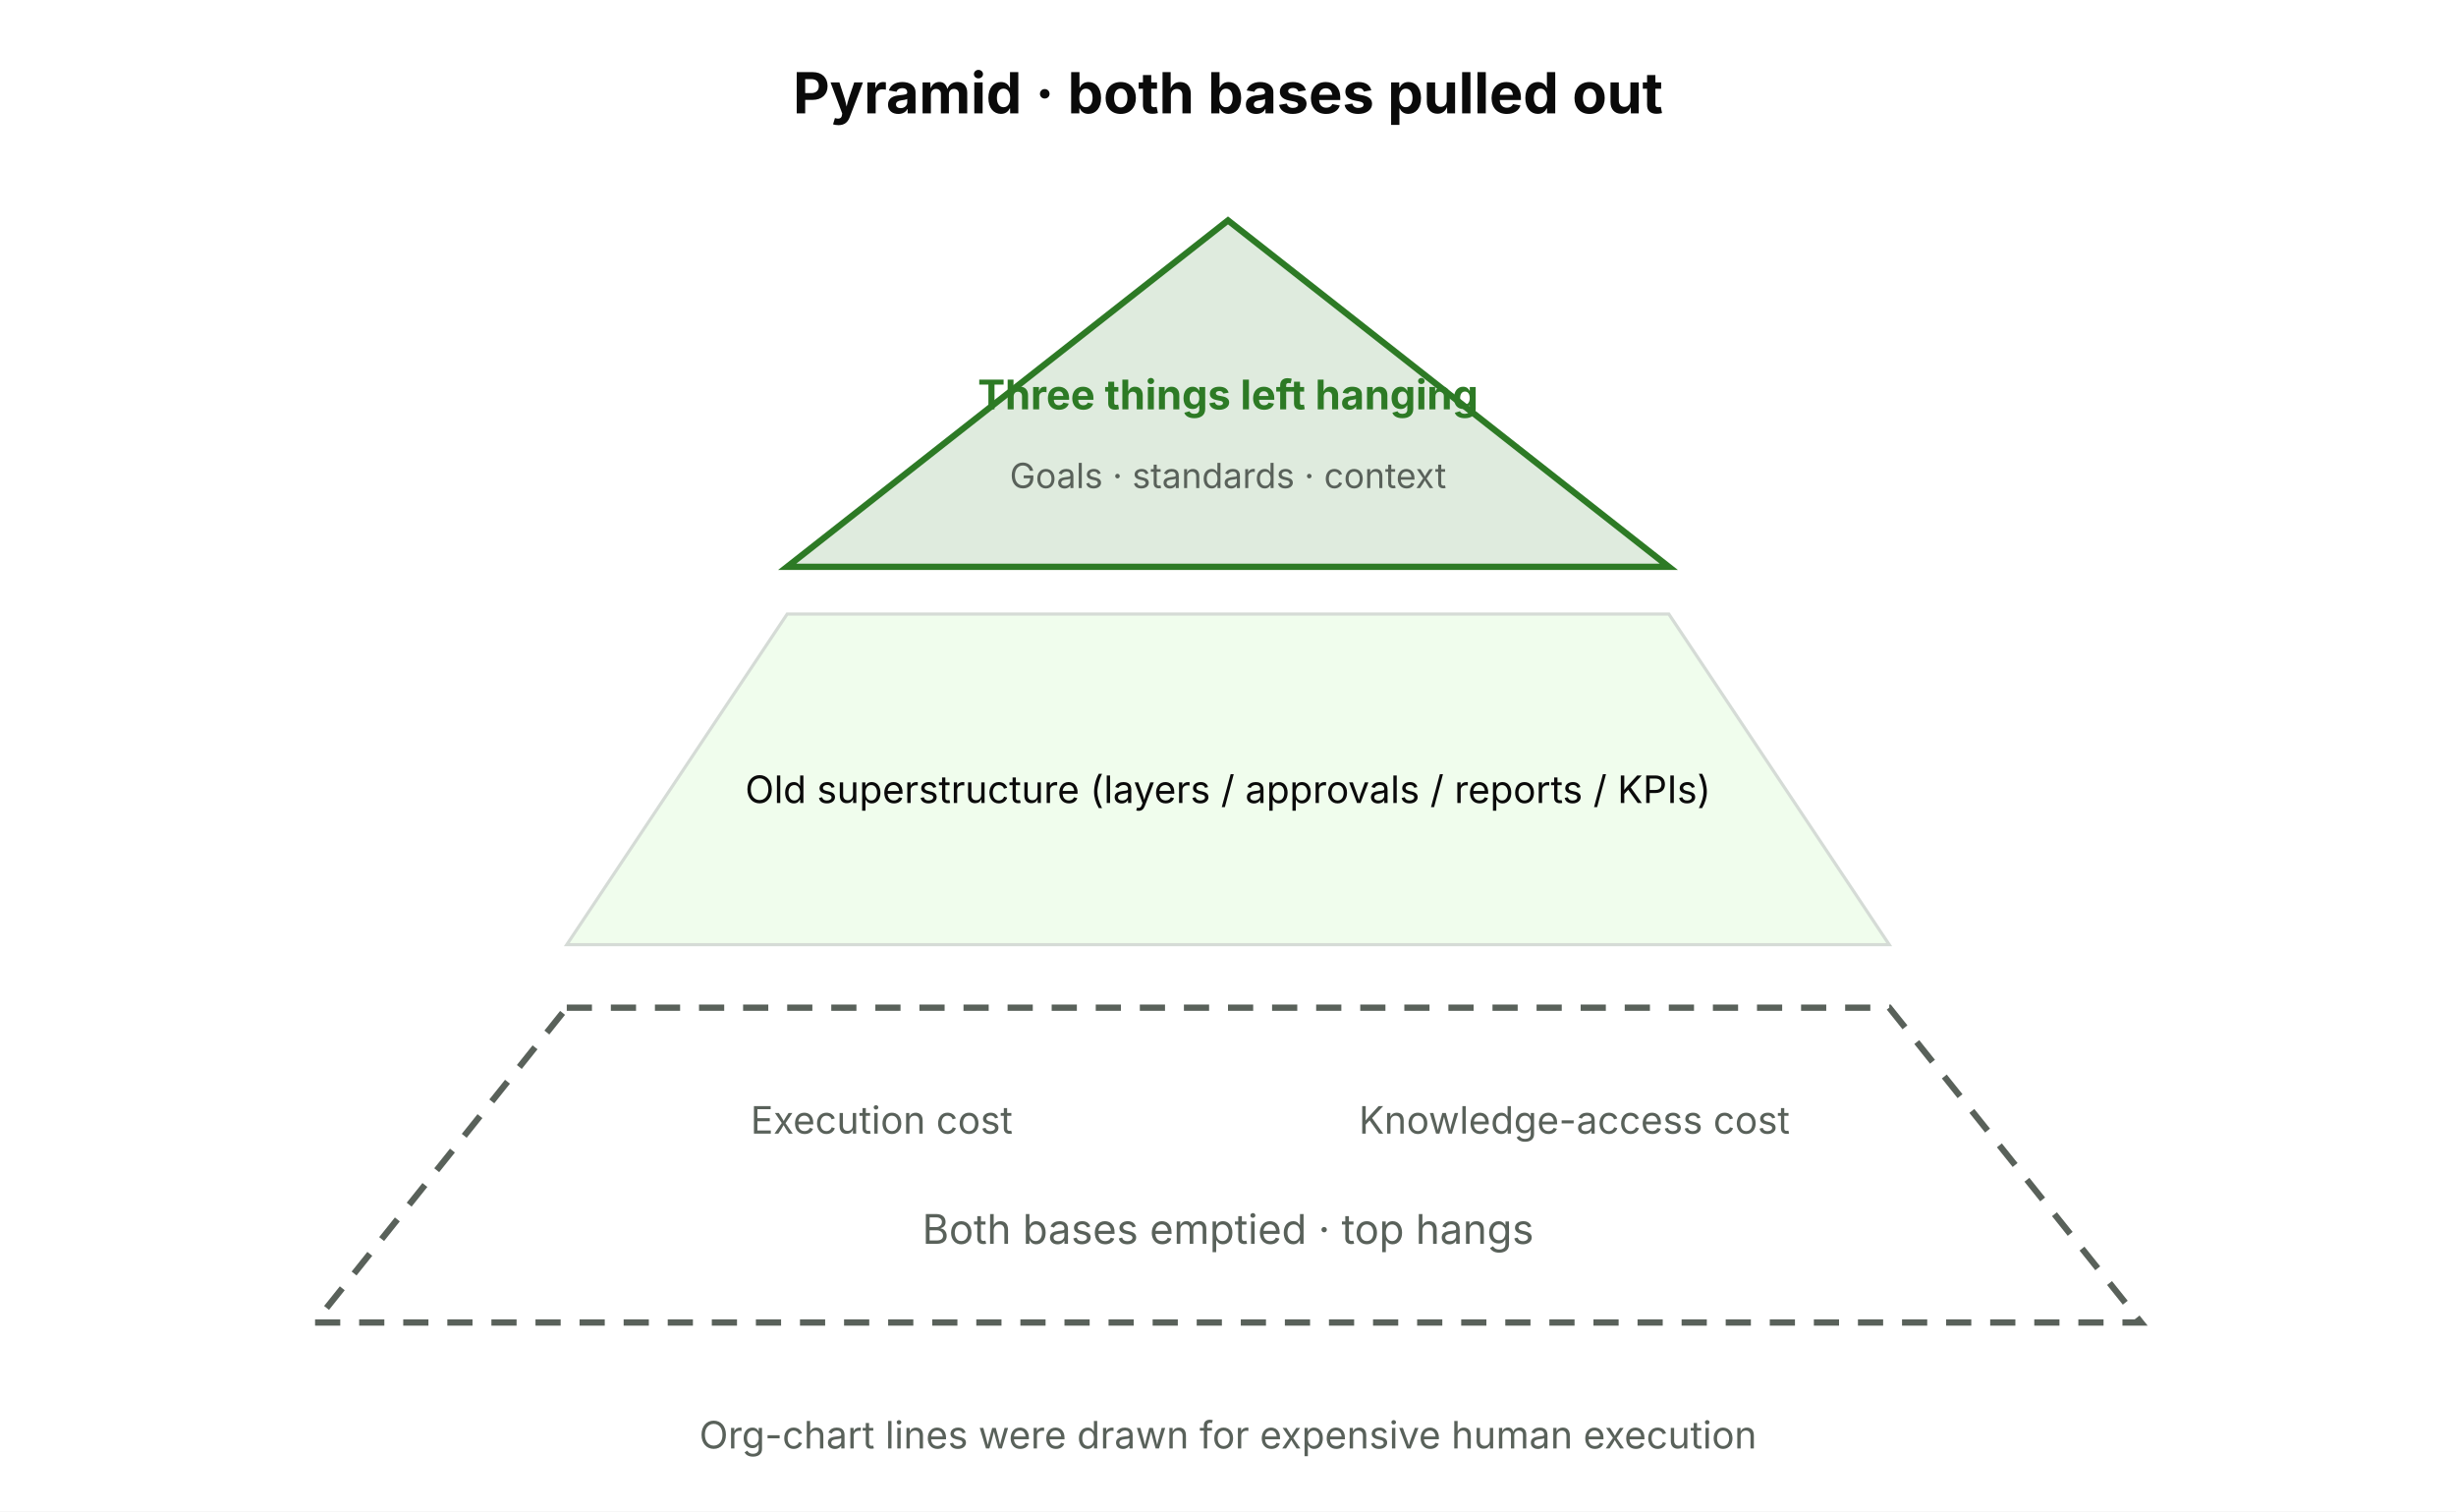
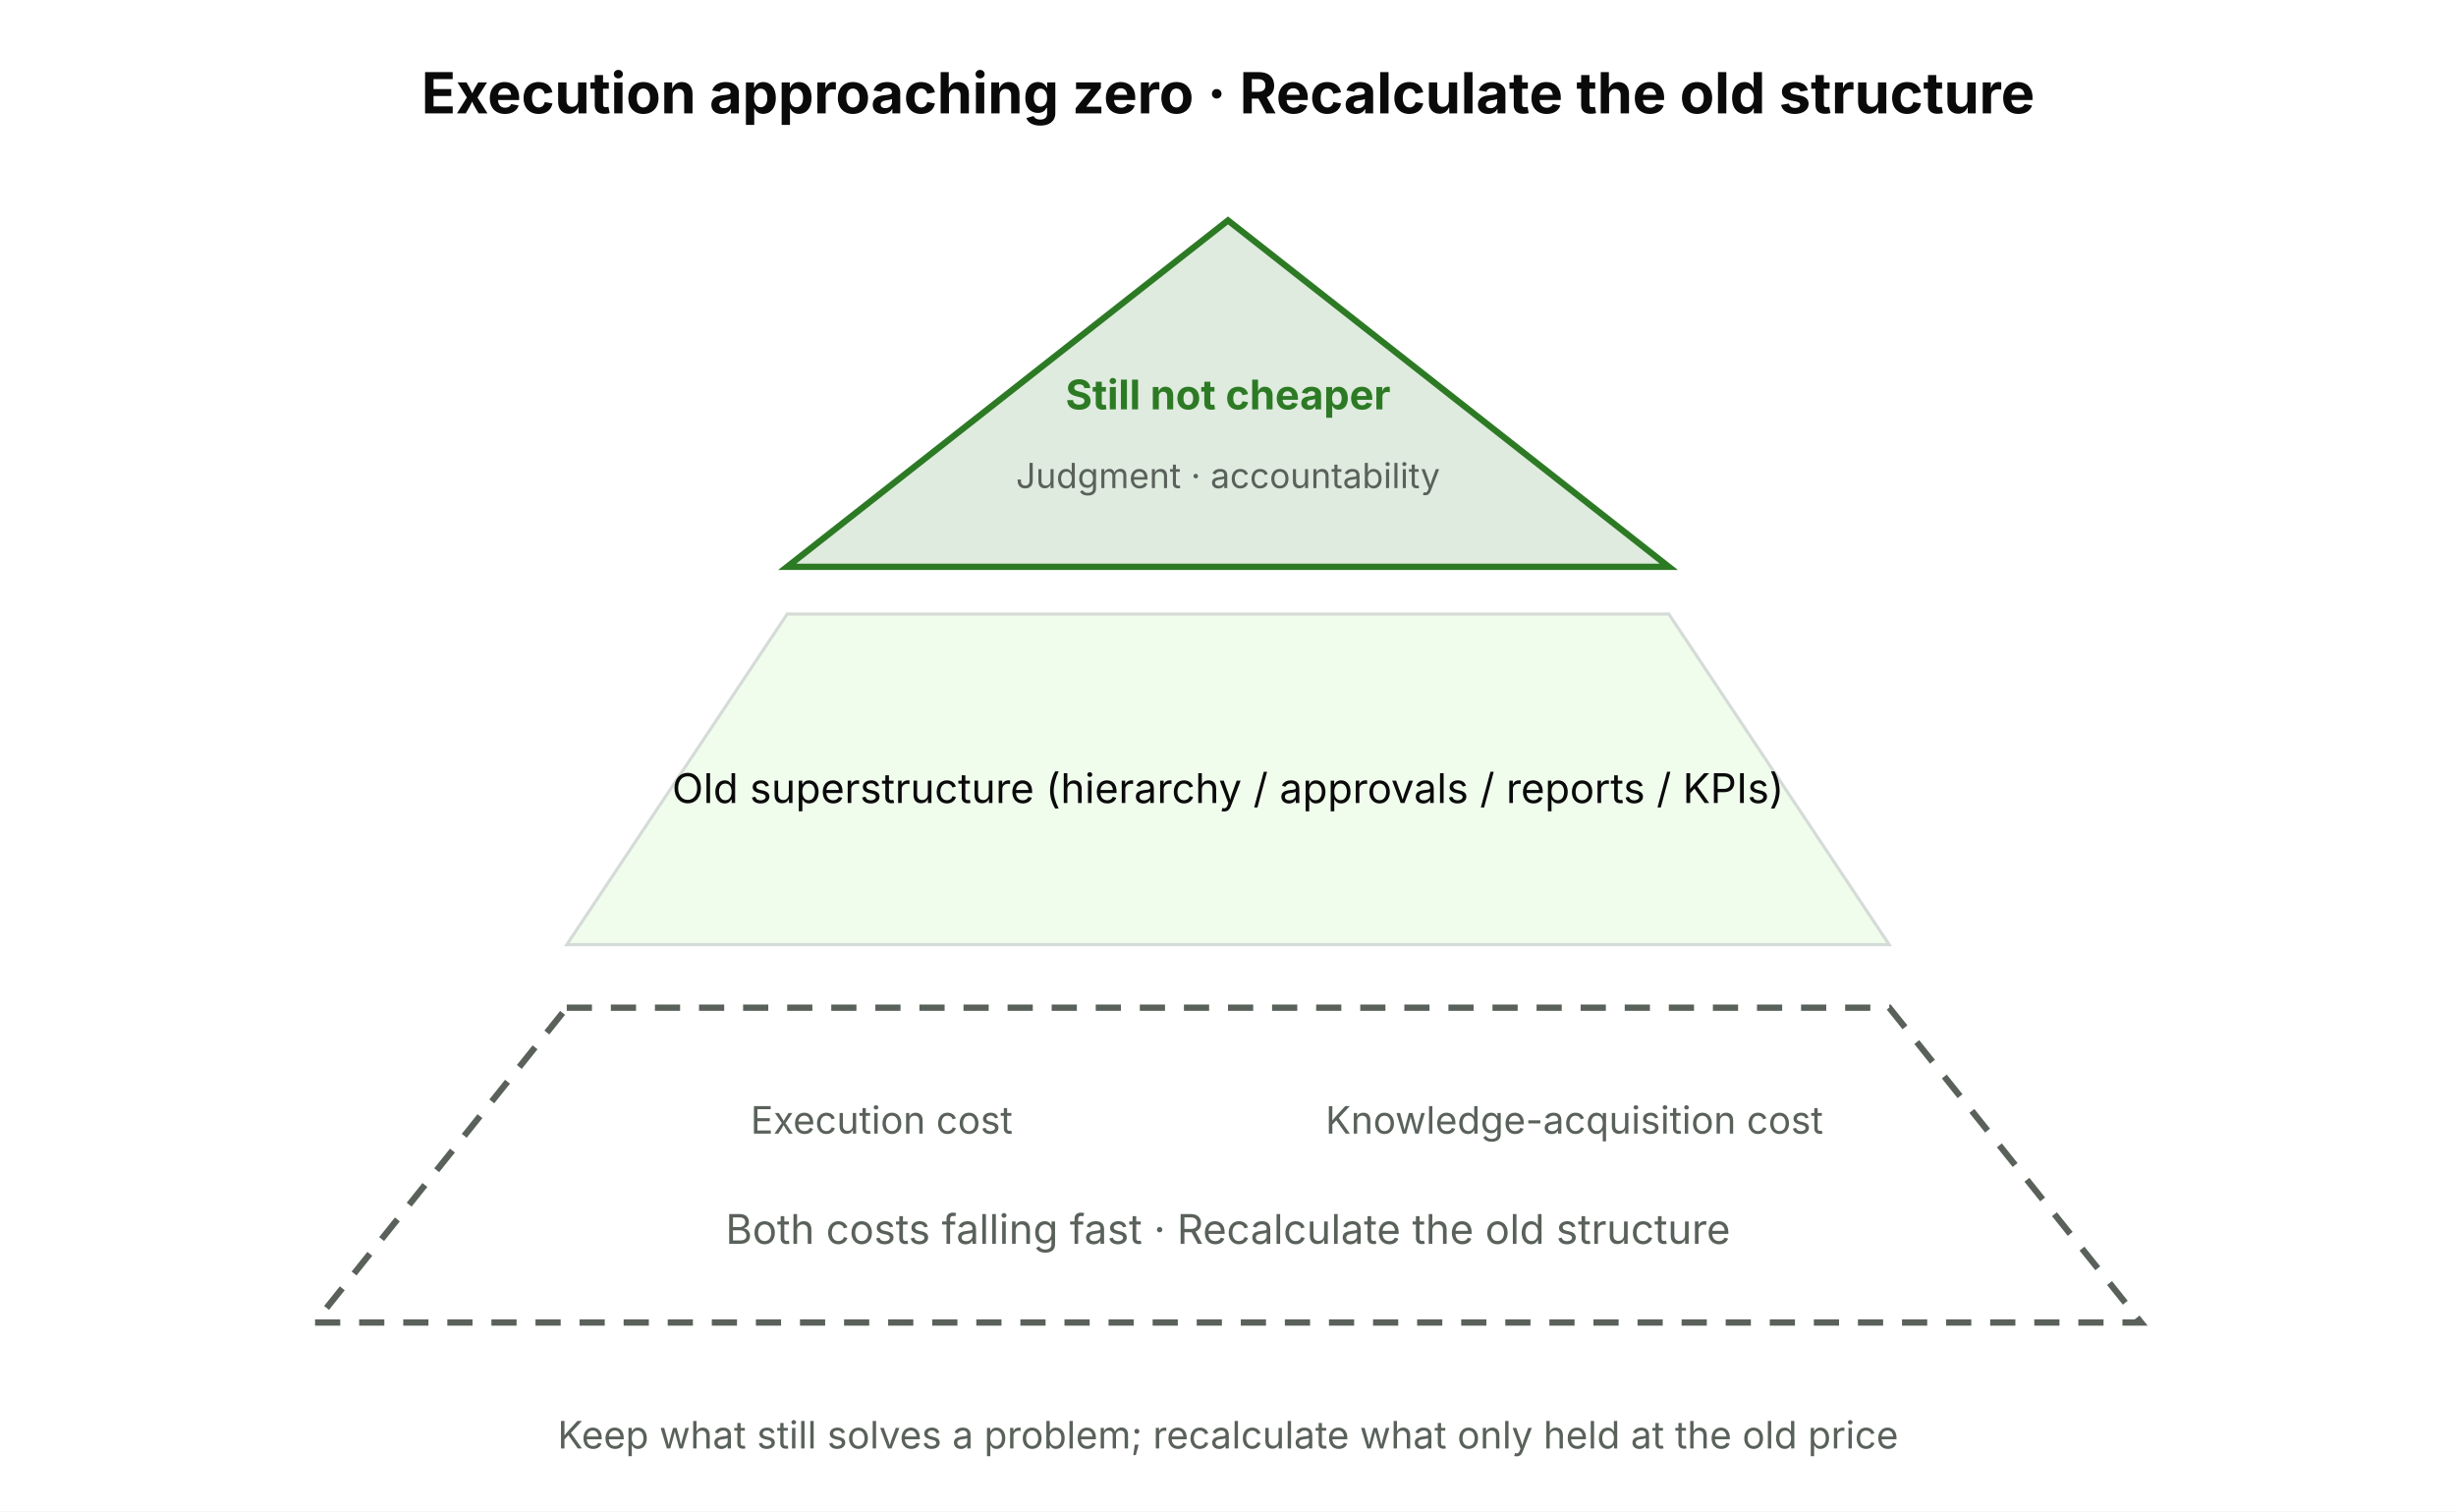
<svg xmlns="http://www.w3.org/2000/svg" viewBox="0 0 780 480" role="img">
  <rect width="780" height="480" fill="#fff" />
-   <text x="390" y="36" text-anchor="middle" font-family="Inter, system-ui, sans-serif" font-size="18" font-weight="700" fill="#0a0a0a">Pyramid · both bases pulled out</text>
+   <text x="390" y="36" text-anchor="middle" font-family="Inter, system-ui, sans-serif" font-size="18" font-weight="700" fill="#0a0a0a">Execution approaching zero · Recalculate the old structure</text>
  <polygon points="390,70 530,180 250,180" fill="#2d7a25" fill-opacity="0.15" stroke="#2d7a25" stroke-width="2" />
-   <text x="390" y="130" text-anchor="middle" font-family="Inter, system-ui, sans-serif" font-size="13" font-weight="700" fill="#2d7a25">Three things left hanging</text>
-   <text x="390" y="155" text-anchor="middle" font-family="Inter, system-ui, sans-serif" font-size="11" fill="#59615a">Goals · standards · context</text>
+   <text x="390" y="130" text-anchor="middle" font-family="Inter, system-ui, sans-serif" font-size="13" font-weight="700" fill="#2d7a25">Still not cheaper</text>
+   <text x="390" y="155" text-anchor="middle" font-family="Inter, system-ui, sans-serif" font-size="11" fill="#59615a">Judgment · accountability</text>
  <polygon points="250,195 530,195 600,300 180,300" fill="#6bed4a" fill-opacity="0.1" stroke="#d5dbd6" />
-   <text x="390" y="255" text-anchor="middle" font-family="Inter, system-ui, sans-serif" font-size="12" fill="#0a0a0a">Old superstructure (layers / approvals / reports / KPIs)</text>
+   <text x="390" y="255" text-anchor="middle" font-family="Inter, system-ui, sans-serif" font-size="13" fill="#0a0a0a">Old superstructure (hierarchy / approvals / reports / KPIs)</text>
  <polygon points="180,320 600,320 680,420 100,420" fill="none" stroke="#59615a" stroke-width="2" stroke-dasharray="8 6" />
  <text x="280" y="360" text-anchor="middle" font-family="Inter, system-ui, sans-serif" font-size="12" fill="#59615a">Execution cost</text>
-   <text x="500" y="360" text-anchor="middle" font-family="Inter, system-ui, sans-serif" font-size="12" fill="#59615a">Knowledge-access cost</text>
-   <text x="390" y="395" text-anchor="middle" font-family="Inter, system-ui, sans-serif" font-size="13" fill="#59615a">Both bases emptied · top hangs</text>
-   <text x="390" y="460" text-anchor="middle" font-family="Inter, system-ui, sans-serif" font-size="12" fill="#59615a">Org-chart lines were drawn for expensive human execution</text>
+   <text x="500" y="360" text-anchor="middle" font-family="Inter, system-ui, sans-serif" font-size="12" fill="#59615a">Knowledge-acquisition cost</text>
+   <text x="390" y="395" text-anchor="middle" font-family="Inter, system-ui, sans-serif" font-size="13" fill="#59615a">Both costs falling fast · Recalculate the old structure</text>
+   <text x="390" y="460" text-anchor="middle" font-family="Inter, system-ui, sans-serif" font-size="12" fill="#59615a">Keep what still solves a problem; recalculate what only held at the old price</text>
</svg>
